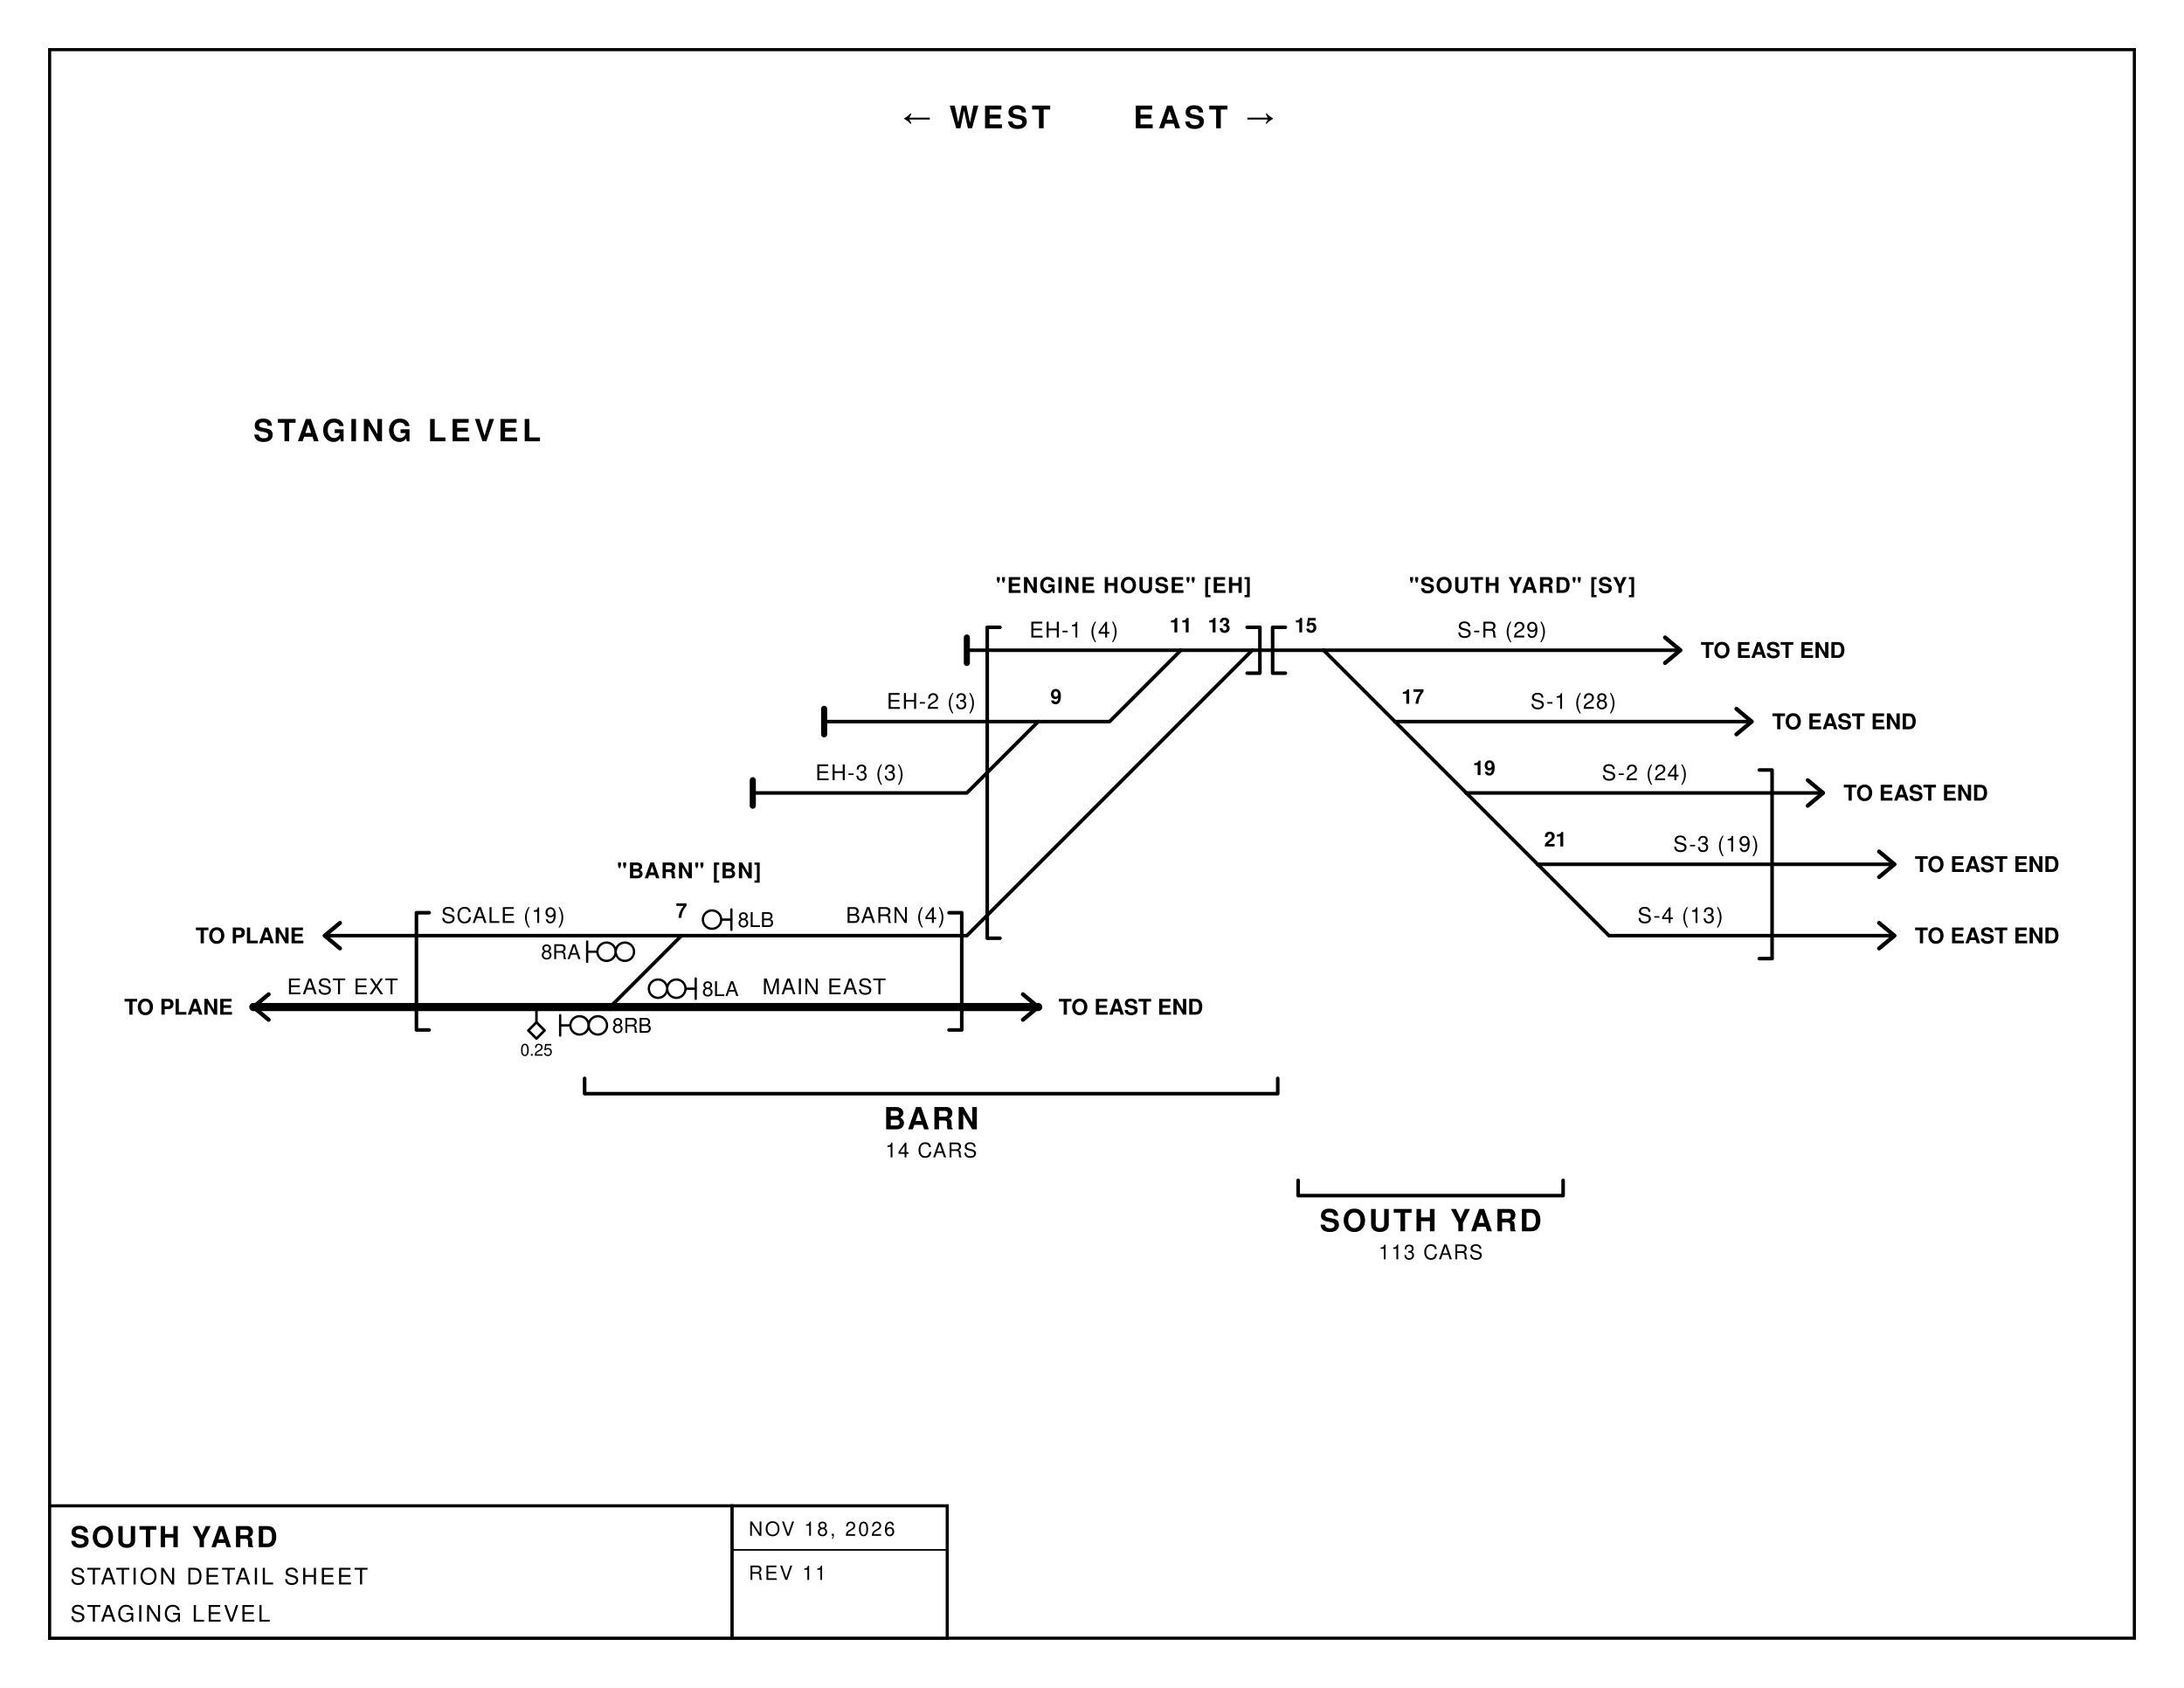
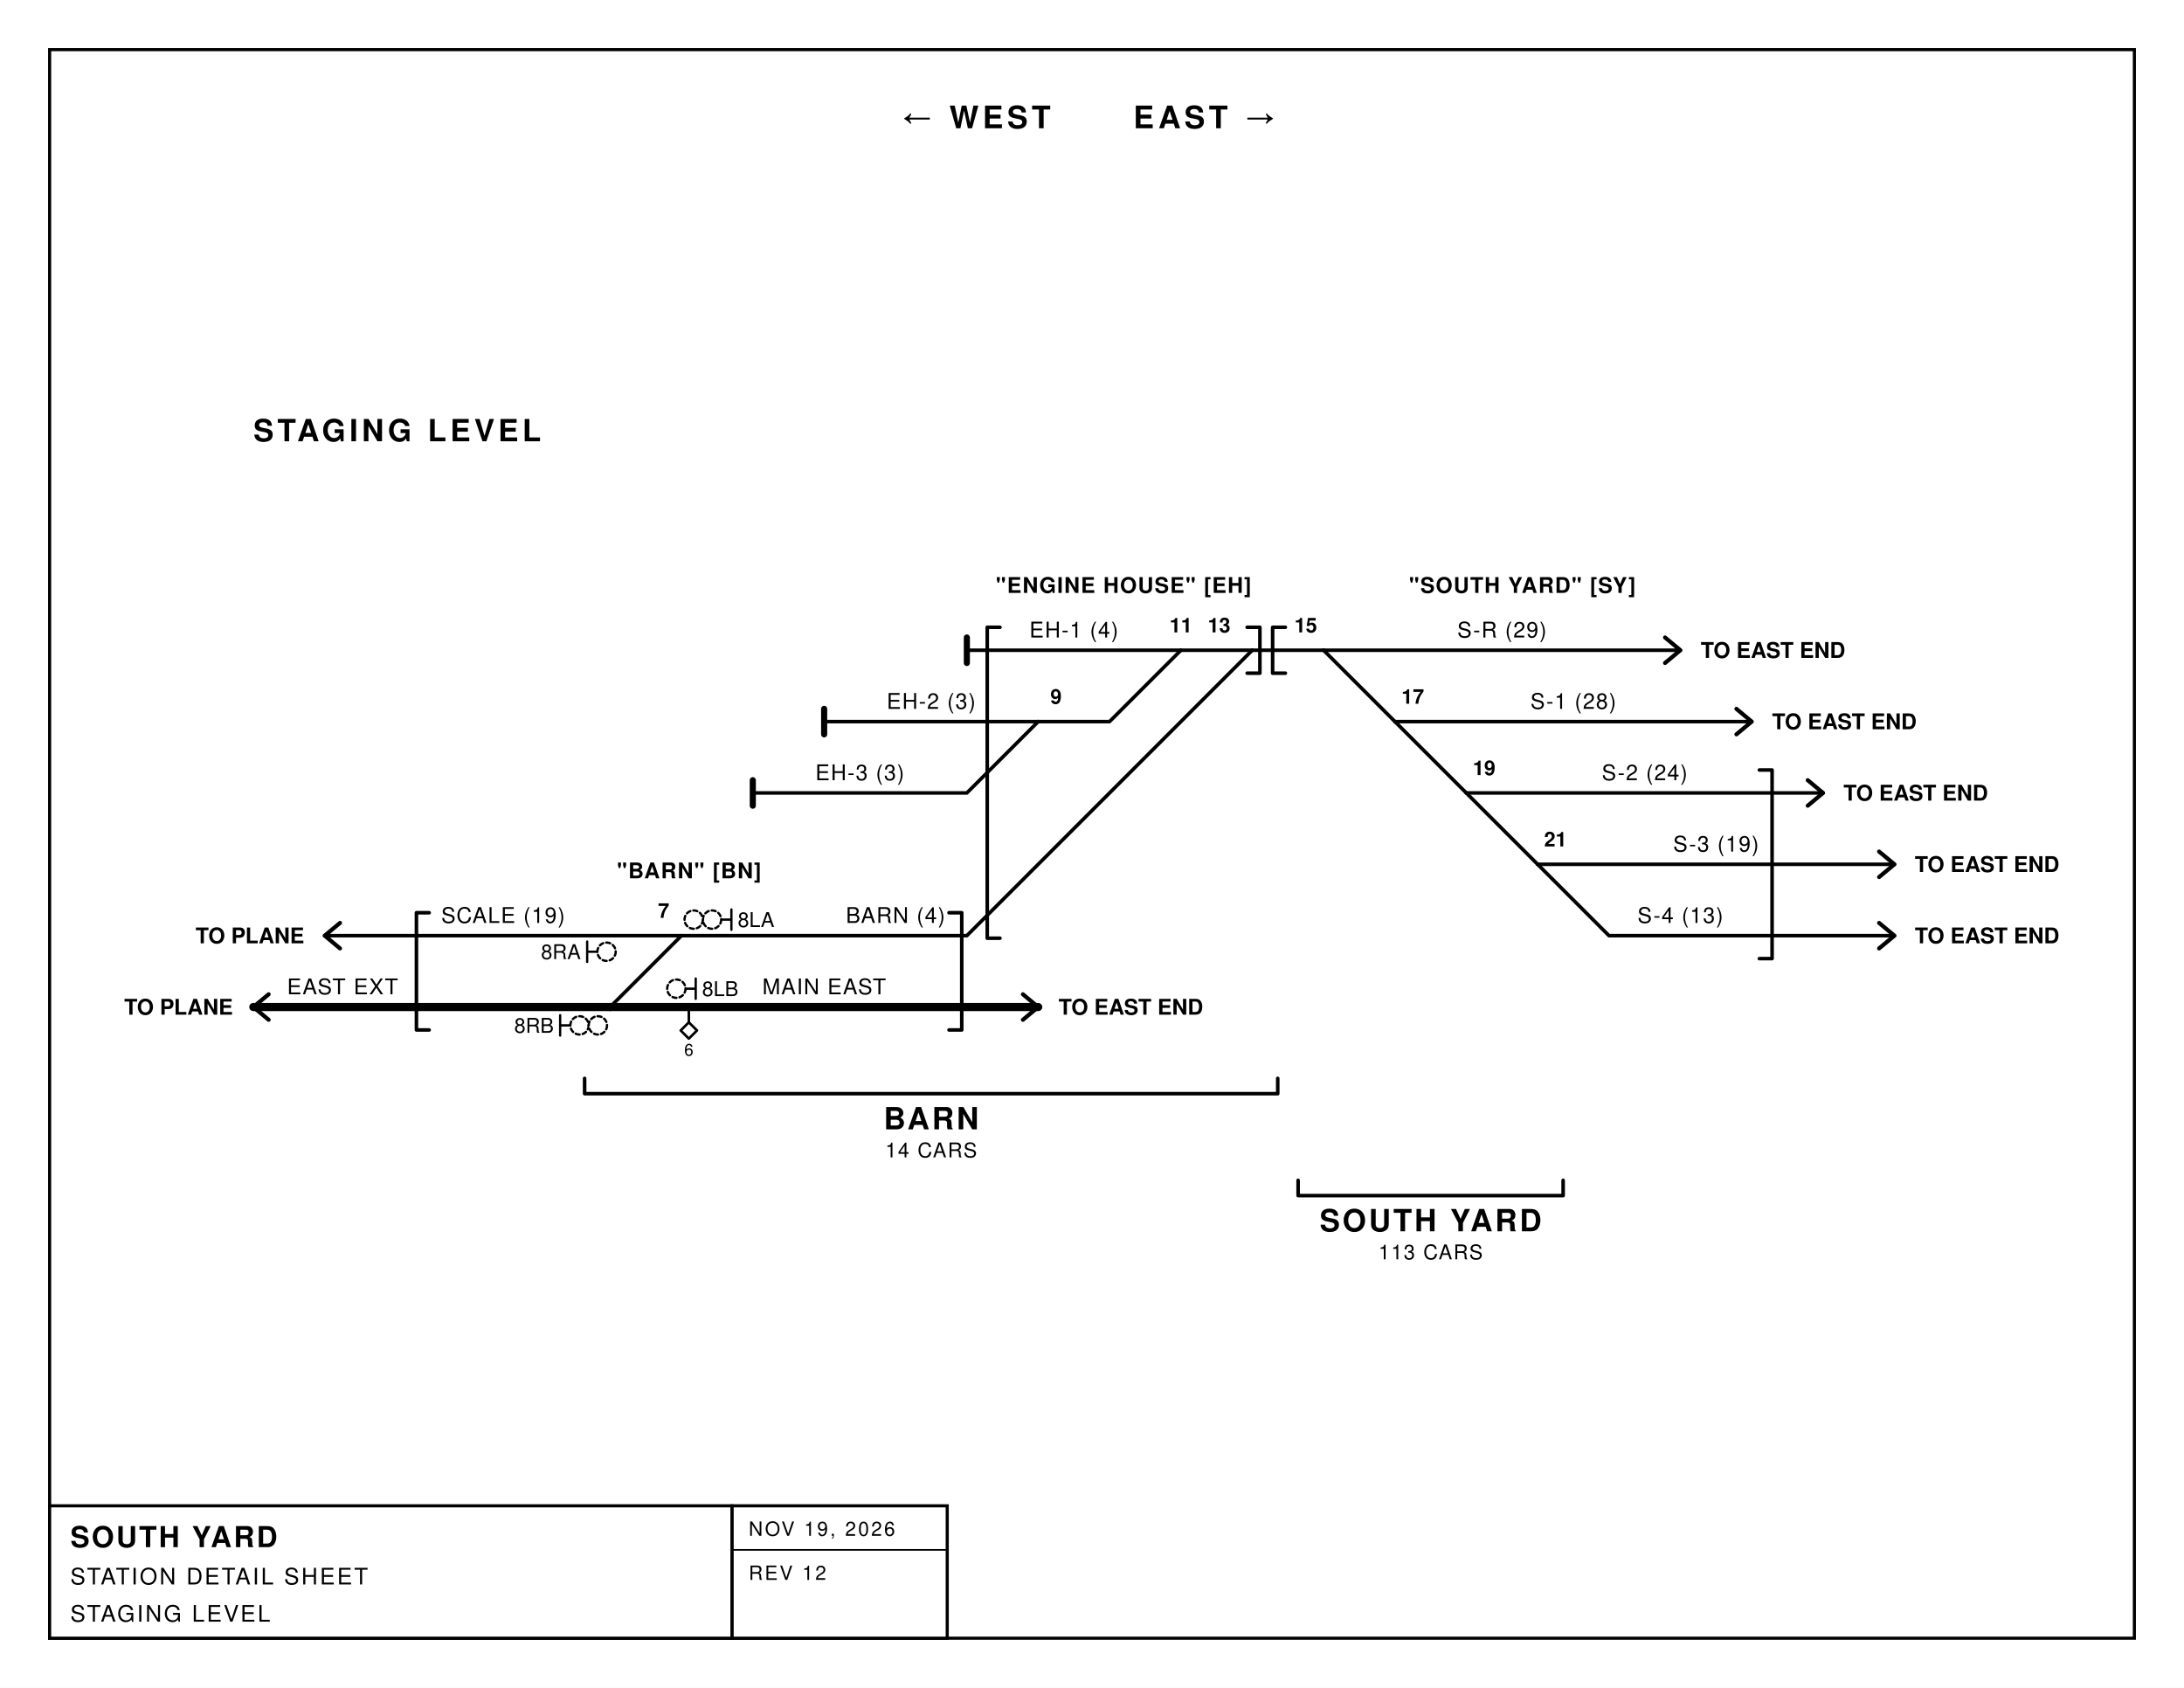
<svg xmlns="http://www.w3.org/2000/svg" viewBox="0 0 1056 816" width="1056" height="816" font-family="'Helvetica Neue',Helvetica,Arial,sans-serif">
  <rect width="1056" height="816" fill="#fff" />
  <rect x="24" y="24" width="1008" height="768" fill="none" stroke="#000" stroke-width="1.5" />
  <g transform="translate(122.5,208.4) scale(1.2321)" fill="none" stroke="#000" stroke-linecap="round" stroke-linejoin="round">
    <path d="M504.0,170.0 L532.0,198.0 L644.0,198.0" stroke-width="1.4" />
    <path d="M504.0,170.0 L644.0,170.0" stroke-width="1.4" />
    <path d="M448.0,114.0 L476.0,142.0" stroke-width="1.4" />
    <path d="M448.0,114.0 L588.0,114.0" stroke-width="1.4" />
    <path d="M476.0,142.0 L504.0,170.0" stroke-width="1.4" />
    <path d="M476.0,142.0 L616.0,142.0" stroke-width="1.4" />
    <path d="M0.0,226.0 L140.0,226.0" stroke-width="3.2" />
    <path d="M140.0,226.0 L308.0,226.0" stroke-width="3.2" />
    <path d="M28.0,198.0 L168.0,198.0" stroke-width="1.4" />
    <path d="M168.0,198.0 L280.0,198.0 L392.0,86.0" stroke-width="1.4" />
    <path d="M392.0,86.0 L420.0,86.0" stroke-width="1.4" />
    <path d="M420.0,86.0 L560.0,86.0" stroke-width="1.4" />
    <path d="M420.0,86.0 L448.0,114.0" stroke-width="1.4" />
    <path d="M364.0,86.0 L392.0,86.0" stroke-width="1.4" />
    <path d="M280.0,86.0 L364.0,86.0" stroke-width="1.4" />
    <path d="M308.0,114.0 L336.0,114.0 L364.0,86.0" stroke-width="1.4" />
    <path d="M224.0,114.0 L308.0,114.0" stroke-width="1.4" />
    <path d="M196.0,142.0 L280.0,142.0 L308.0,114.0" stroke-width="1.4" />
    <path d="M140.0,226.0 L168.0,198.0" stroke-width="1.4" />
    <path d="M644.0,198.0 m-6,-5 l6,5 l-6,5" stroke-width="1.6" />
    <path d="M644.0,170.0 m-6,-5 l6,5 l-6,5" stroke-width="1.6" />
    <path d="M588.0,114.0 m-6,-5 l6,5 l-6,5" stroke-width="1.6" />
    <path d="M616.0,142.0 m-6,-5 l6,5 l-6,5" stroke-width="1.6" />
    <path d="M0.0,226.0 m6,-5 l-6,5 l6,5" stroke-width="1.6" />
    <path d="M308.0,226.0 m-6,-5 l6,5 l-6,5" stroke-width="1.6" />
    <path d="M28.0,198.0 m6,-5 l-6,5 l6,5" stroke-width="1.6" />
    <path d="M560.0,86.0 m-6,-5 l6,5 l-6,5" stroke-width="1.6" />
    <path d="M280.0,81.0 L280.0,91.0" stroke-width="2.4" />
    <path d="M224.0,109.0 L224.0,119.0" stroke-width="2.4" />
    <path d="M196.0,137.0 L196.0,147.0" stroke-width="2.4" />
    <path d="M130.0,254 L130.0,260 L402.0,260 L402.0,254" stroke-width="1.4" />
    <path d="M410.0,294 L410.0,300 L514.0,300 L514.0,294" stroke-width="1.4" />
+     <path d="M187.6,187.7 L187.6,195.7 M187.6,191.7 L183.6,191.7" stroke-width="0.9" />
+     <circle cx="180.0" cy="191.7" r="3.6" stroke-width="0.9" fill="#fff" stroke-dasharray="1.6 1.2" />
+     <circle cx="172.8" cy="191.7" r="3.6" stroke-width="0.9" fill="#fff" stroke-dasharray="1.6 1.2" />
    <path d="M173.6,214.8 L173.6,222.8 M173.6,218.8 L169.6,218.8" stroke-width="0.9" />
-     <circle cx="166.0" cy="218.8" r="3.6" stroke-width="0.9" fill="#fff" />
-     <circle cx="158.8" cy="218.8" r="3.6" stroke-width="0.9" fill="#fff" />
-     <path d="M187.6,187.7 L187.6,195.7 M187.6,191.7 L183.6,191.7" stroke-width="0.9" />
-     <circle cx="180.0" cy="191.7" r="3.6" stroke-width="0.9" fill="#fff" />
+     <circle cx="166.0" cy="218.8" r="3.6" stroke-width="0.9" fill="#fff" stroke-dasharray="1.6 1.2" />
    <path d="M131.0,200.3 L131.0,208.3 M131.0,204.3 L135.0,204.3" stroke-width="0.9" />
-     <circle cx="138.6" cy="204.3" r="3.6" stroke-width="0.9" fill="#fff" />
-     <circle cx="145.8" cy="204.3" r="3.6" stroke-width="0.9" fill="#fff" />
+     <circle cx="138.6" cy="204.3" r="3.6" stroke-width="0.9" fill="#fff" stroke-dasharray="1.6 1.2" />
    <path d="M120.4,229.2 L120.4,237.2 M120.4,233.2 L124.4,233.2" stroke-width="0.9" />
-     <circle cx="128.0" cy="233.2" r="3.6" stroke-width="0.9" fill="#fff" />
-     <circle cx="135.2" cy="233.2" r="3.6" stroke-width="0.9" fill="#fff" />
+     <circle cx="128.0" cy="233.2" r="3.6" stroke-width="0.9" fill="#fff" stroke-dasharray="1.6 1.2" />
+     <circle cx="135.2" cy="233.2" r="3.6" stroke-width="0.9" fill="#fff" stroke-dasharray="1.6 1.2" />
    <path d="M69.0,189.0 L64.0,189.0 L64.0,235.0 L69.0,235.0" stroke-width="1.4" />
    <path d="M273.0,189.0 L278.0,189.0 L278.0,235.0 L273.0,235.0" stroke-width="1.4" />
    <path d="M405.0,77.0 L400.0,77.0 L400.0,95.0 L405.0,95.0" stroke-width="1.4" />
    <path d="M591.0,133.0 L596.0,133.0 L596.0,207.0 L591.0,207.0" stroke-width="1.4" />
    <path d="M293.0,77.0 L288.0,77.0 L288.0,199.0 L293.0,199.0" stroke-width="1.4" />
    <path d="M390.0,77.0 L395.0,77.0 L395.0,95.0 L390.0,95.0" stroke-width="1.4" />
-     <path d="M111.1,226.0 L111.1,232.0" stroke-width="1" />
-     <path d="M111.1,232.0 L114.3,235.2 L111.1,238.4 L107.9,235.2 Z" stroke-width="1" fill="#fff" />
+     <path d="M170.9,226.0 L170.9,232.0" stroke-width="1" />
+     <path d="M170.9,232.0 L174.1,235.2 L170.9,238.4 L167.7,235.2 Z" stroke-width="1" fill="#fff" />
    <text x="0.0" y="4.0" font-size="12" text-anchor="start" font-weight="bold" fill="#000" stroke="none" letter-spacing="1.5">STAGING LEVEL</text>
    <text x="652.0" y="201.0" font-size="8.5" text-anchor="start" font-weight="bold" fill="#000" stroke="none">TO EAST END</text>
    <text x="652.0" y="173.0" font-size="8.5" text-anchor="start" font-weight="bold" fill="#000" stroke="none">TO EAST END</text>
    <text x="596.0" y="117.0" font-size="8.5" text-anchor="start" font-weight="bold" fill="#000" stroke="none">TO EAST END</text>
    <text x="624.0" y="145.0" font-size="8.5" text-anchor="start" font-weight="bold" fill="#000" stroke="none">TO EAST END</text>
    <text x="-8.0" y="229.0" font-size="8.5" text-anchor="end" font-weight="bold" fill="#000" stroke="none">TO PLANE</text>
    <text x="316.0" y="229.0" font-size="8.5" text-anchor="start" font-weight="bold" fill="#000" stroke="none">TO EAST END</text>
    <text x="20.0" y="201.0" font-size="8.5" text-anchor="end" font-weight="bold" fill="#000" stroke="none">TO PLANE</text>
    <text x="568.0" y="89.0" font-size="8.5" text-anchor="start" font-weight="bold" fill="#000" stroke="none">TO EAST END</text>
    <text x="266.0" y="274.0" font-size="12" text-anchor="middle" font-weight="bold" fill="#000" stroke="none" letter-spacing="1">BARN</text>
    <text x="266.0" y="285.0" font-size="8" text-anchor="middle" font-weight="normal" fill="#000" stroke="none" letter-spacing="0.5">14 CARS</text>
    <text x="462.0" y="314.0" font-size="12" text-anchor="middle" font-weight="bold" fill="#000" stroke="none" letter-spacing="1">SOUTH YARD</text>
    <text x="462.0" y="325.0" font-size="8" text-anchor="middle" font-weight="normal" fill="#000" stroke="none" letter-spacing="0.5">113 CARS</text>
-     <text x="176.1" y="221.7" font-size="8" text-anchor="start" font-weight="normal" fill="#000" stroke="none">8LA</text>
+     <text x="176.1" y="221.7" font-size="8" text-anchor="start" font-weight="normal" fill="#000" stroke="none">8LB</text>
    <text x="128.5" y="207.2" font-size="8" text-anchor="end" font-weight="normal" fill="#000" stroke="none">8RA</text>
    <text x="98.0" y="193.0" font-size="8.5" text-anchor="middle" font-weight="normal" fill="#000" stroke="none" letter-spacing="0.4">SCALE (19)</text>
-     <text x="111.1" y="245.1" font-size="6.5" text-anchor="middle" font-weight="normal" fill="#000" stroke="none">0.25</text>
-     <text x="140.8" y="236.1" font-size="8" text-anchor="start" font-weight="normal" fill="#000" stroke="none">8RB</text>
-     <text x="224.0" y="221.0" font-size="8.5" text-anchor="middle" font-weight="normal" fill="#000" stroke="none" letter-spacing="0.4">MAIN EAST</text>
-     <text x="190.1" y="194.6" font-size="8" text-anchor="start" font-weight="normal" fill="#000" stroke="none">8LB</text>
-     <text x="168.0" y="191.0" font-size="8" text-anchor="middle" font-weight="bold" fill="#000" stroke="none">7</text>
+     <text x="190.1" y="194.6" font-size="8" text-anchor="start" font-weight="normal" fill="#000" stroke="none">8LA</text>
+     <text x="117.9" y="236.1" font-size="8" text-anchor="end" font-weight="normal" fill="#000" stroke="none">8RB</text>
    <text x="560.0" y="193.0" font-size="8.5" text-anchor="middle" font-weight="normal" fill="#000" stroke="none" letter-spacing="0.4">S-4 (13)</text>
    <text x="35.0" y="221.0" font-size="8.5" text-anchor="middle" font-weight="normal" fill="#000" stroke="none" letter-spacing="0.4">EAST EXT</text>
+     <text x="224.0" y="221.0" font-size="8.5" text-anchor="middle" font-weight="normal" fill="#000" stroke="none" letter-spacing="0.4">MAIN EAST</text>
    <text x="322.0" y="81.0" font-size="8.5" text-anchor="middle" font-weight="normal" fill="#000" stroke="none" letter-spacing="0.4">EH-1 (4)</text>
    <text x="266.0" y="109.0" font-size="8.5" text-anchor="middle" font-weight="normal" fill="#000" stroke="none" letter-spacing="0.4">EH-2 (3)</text>
+     <text x="161.0" y="191.0" font-size="8" text-anchor="middle" font-weight="bold" fill="#000" stroke="none">7</text>
    <text x="574.0" y="165.0" font-size="8.5" text-anchor="middle" font-weight="normal" fill="#000" stroke="none" letter-spacing="0.4">S-3 (19)</text>
    <text x="546.0" y="137.0" font-size="8.5" text-anchor="middle" font-weight="normal" fill="#000" stroke="none" letter-spacing="0.4">S-2 (24)</text>
    <text x="252.0" y="193.0" font-size="8.5" text-anchor="middle" font-weight="normal" fill="#000" stroke="none" letter-spacing="0.4">BARN (4)</text>
    <text x="341.5" y="63.5" font-size="8.5" text-anchor="middle" font-weight="bold" fill="#000" stroke="none" letter-spacing="0.4">"ENGINE HOUSE" [EH]</text>
    <text x="518.0" y="109.0" font-size="8.5" text-anchor="middle" font-weight="normal" fill="#000" stroke="none" letter-spacing="0.4">S-1 (28)</text>
    <text x="490.0" y="81.0" font-size="8.5" text-anchor="middle" font-weight="normal" fill="#000" stroke="none" letter-spacing="0.4">S-R (29)</text>
    <text x="238.0" y="137.0" font-size="8.5" text-anchor="middle" font-weight="normal" fill="#000" stroke="none" letter-spacing="0.4">EH-3 (3)</text>
+     <text x="170.9" y="245.1" font-size="6.5" text-anchor="middle" font-weight="normal" fill="#000" stroke="none">6</text>
    <text x="379.0" y="79.0" font-size="8" text-anchor="middle" font-weight="bold" fill="#000" stroke="none">13</text>
    <text x="364.0" y="79.0" font-size="8" text-anchor="middle" font-weight="bold" fill="#000" stroke="none">11</text>
    <text x="171.0" y="175.5" font-size="8.5" text-anchor="middle" font-weight="bold" fill="#000" stroke="none" letter-spacing="0.4">"BARN" [BN]</text>
    <text x="455.0" y="107.0" font-size="8" text-anchor="middle" font-weight="bold" fill="#000" stroke="none">17</text>
    <text x="511.0" y="163.0" font-size="8" text-anchor="middle" font-weight="bold" fill="#000" stroke="none">21</text>
    <text x="483.0" y="135.0" font-size="8" text-anchor="middle" font-weight="bold" fill="#000" stroke="none">19</text>
    <text x="498.0" y="63.5" font-size="8.5" text-anchor="middle" font-weight="bold" fill="#000" stroke="none" letter-spacing="0.4">"SOUTH YARD" [SY]</text>
    <text x="413.0" y="79.0" font-size="8" text-anchor="middle" font-weight="bold" fill="#000" stroke="none">15</text>
    <text x="315.0" y="107.0" font-size="8" text-anchor="middle" font-weight="bold" fill="#000" stroke="none">9</text>
  </g>
  <text x="508.0" y="62" font-size="15" text-anchor="end" font-weight="bold" letter-spacing="2">← WEST</text>
  <text x="548.0" y="62" font-size="15" text-anchor="start" font-weight="bold" letter-spacing="2">EAST →</text>
  <rect x="24" y="728" width="330" height="64" fill="#fff" stroke="#000" stroke-width="1.5" />
  <text x="34" y="748" font-size="14" font-weight="bold" letter-spacing="1">SOUTH YARD</text>
  <text x="34" y="766" font-size="11" font-weight="normal" letter-spacing="1">STATION DETAIL SHEET</text>
  <text x="34" y="784" font-size="11" font-weight="normal" letter-spacing="1">STAGING LEVEL</text>
  <rect x="354" y="728" width="104" height="64" fill="#fff" stroke="#000" stroke-width="1.5" />
-   <text x="362" y="742.5" font-size="9.5" letter-spacing="1">NOV 18, 2026</text>
+   <text x="362" y="742.5" font-size="9.5" letter-spacing="1">NOV 19, 2026</text>
  <path d="M354,749.3 L458,749.3" stroke="#000" stroke-width="0.8" />
-   <text x="362" y="763.8" font-size="9.5" letter-spacing="1">REV 11</text>
+   <text x="362" y="763.8" font-size="9.5" letter-spacing="1">REV 12</text>
</svg>
